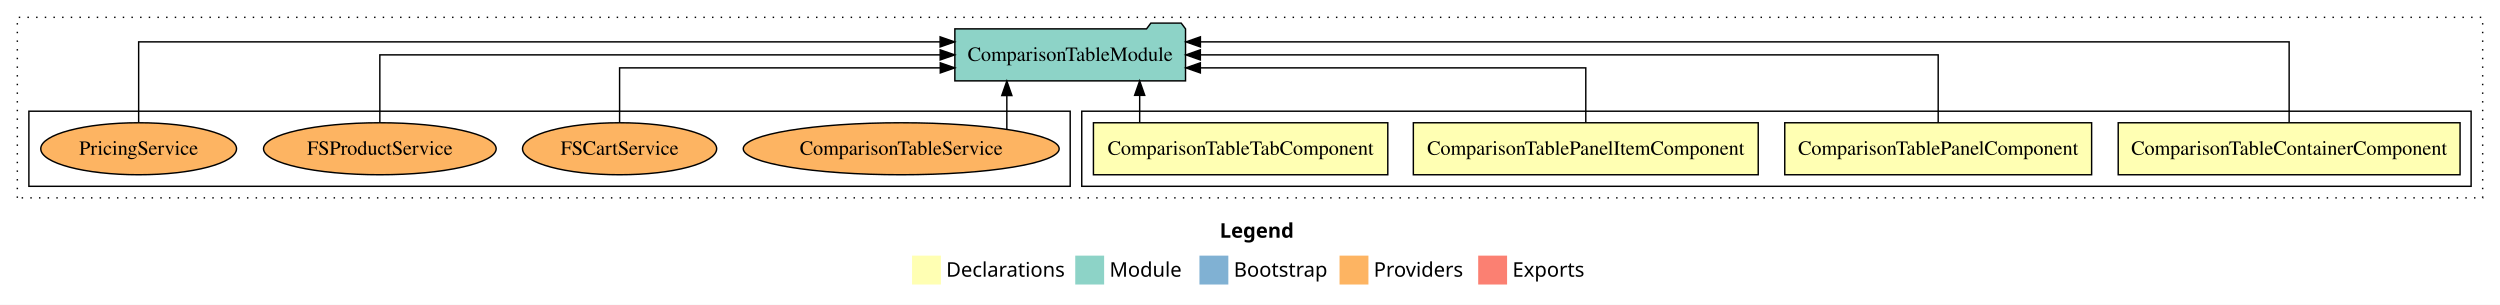
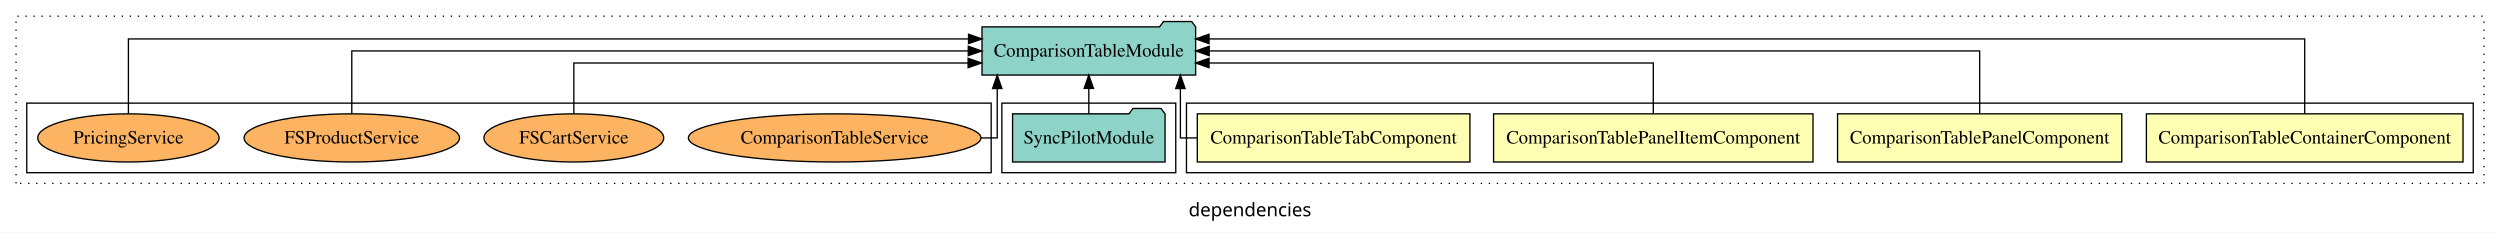
- <svg xmlns="http://www.w3.org/2000/svg" width="1731pt" height="211pt" viewBox="0.00 0.00 1731.00 211.00">
-   <g id="graph0" class="graph" transform="scale(1 1) rotate(0) translate(4 207)">
-     <polygon fill="white" stroke="transparent" points="-4,4 -4,-207 1727,-207 1727,4 -4,4" />
-     <text text-anchor="start" x="840.51" y="-42.4" font-family="sans-serif" font-weight="bold" font-size="14.00">Legend</text>
-     <polygon fill="#ffffb3" stroke="transparent" points="627.5,-10 627.5,-30 647.5,-30 647.5,-10 627.5,-10" />
-     <text text-anchor="start" x="651.13" y="-15.4" font-family="sans-serif" font-size="14.00">  Declarations</text>
-     <polygon fill="#8dd3c7" stroke="transparent" points="740.5,-10 740.5,-30 760.5,-30 760.5,-10 740.5,-10" />
-     <text text-anchor="start" x="764.23" y="-15.4" font-family="sans-serif" font-size="14.00">  Module</text>
-     <polygon fill="#80b1d3" stroke="transparent" points="826.5,-10 826.5,-30 846.5,-30 846.5,-10 826.5,-10" />
-     <text text-anchor="start" x="850.28" y="-15.4" font-family="sans-serif" font-size="14.00">  Bootstrap</text>
-     <polygon fill="#fdb462" stroke="transparent" points="923.5,-10 923.5,-30 943.5,-30 943.5,-10 923.5,-10" />
-     <text text-anchor="start" x="947.17" y="-15.4" font-family="sans-serif" font-size="14.00">  Providers</text>
-     <polygon fill="#fb8072" stroke="transparent" points="1019.5,-10 1019.5,-30 1039.5,-30 1039.5,-10 1019.5,-10" />
-     <text text-anchor="start" x="1043.23" y="-15.4" font-family="sans-serif" font-size="14.00">  Exports</text>
+ <svg xmlns="http://www.w3.org/2000/svg" width="1869pt" height="174pt" viewBox="0.00 0.00 1869.00 173.80">
+   <g id="graph0" class="graph" transform="scale(1 1) rotate(0) translate(4 169.8)">
+     <polygon fill="white" stroke="transparent" points="-4,4 -4,-169.8 1865,-169.8 1865,4 -4,4" />
+     <text text-anchor="middle" x="930.5" y="-8.2" font-family="sans-serif" font-size="14.00">dependencies</text>
    <g id="clust1" class="cluster">
-       <polygon fill="none" stroke="black" stroke-dasharray="1,5" points="8,-70 8,-195 1715,-195 1715,-70 8,-70" />
+       <polygon fill="none" stroke="black" stroke-dasharray="1,5" points="8,-32.8 8,-157.8 1853,-157.8 1853,-32.8 8,-32.8" />
    </g>
    <g id="clust2" class="cluster">
-       <polygon fill="none" stroke="black" points="745,-78 745,-130 1707,-130 1707,-78 745,-78" />
+       <polygon fill="none" stroke="black" points="883,-40.8 883,-92.8 1845,-92.8 1845,-40.8 883,-40.8" />
+     </g>
+     <g id="clust7" class="cluster">
+       <polygon fill="none" stroke="black" points="745,-40.8 745,-92.8 875,-92.8 875,-40.8 745,-40.8" />
    </g>
    <g id="clust10" class="cluster">
-       <polygon fill="none" stroke="black" points="16,-78 16,-130 737,-130 737,-78 16,-78" />
+       <polygon fill="none" stroke="black" points="16,-40.8 16,-92.8 737,-92.8 737,-40.8 16,-40.8" />
    </g>
    <g id="node1" class="node">
-       <polygon fill="#ffffb3" stroke="black" points="1699.35,-122 1462.65,-122 1462.65,-86 1699.35,-86 1699.35,-122" />
-       <text text-anchor="middle" x="1581" y="-99.8" font-family="Times,serif" font-size="14.00">ComparisonTableContainerComponent</text>
+       <polygon fill="#ffffb3" stroke="black" points="1837.35,-84.8 1600.65,-84.8 1600.65,-48.8 1837.35,-48.8 1837.35,-84.8" />
+       <text text-anchor="middle" x="1719" y="-62.6" font-family="Times,serif" font-size="14.00">ComparisonTableContainerComponent</text>
    </g>
    <g id="node5" class="node">
-       <polygon fill="#8dd3c7" stroke="black" points="816.86,-187 813.86,-191 792.86,-191 789.86,-187 657.14,-187 657.14,-151 816.86,-151 816.86,-187" />
-       <text text-anchor="middle" x="737" y="-164.8" font-family="Times,serif" font-size="14.00">ComparisonTableModule</text>
+       <polygon fill="#8dd3c7" stroke="black" points="889.86,-149.8 886.86,-153.8 865.86,-153.8 862.86,-149.8 730.14,-149.8 730.14,-113.8 889.86,-113.8 889.86,-149.8" />
+       <text text-anchor="middle" x="810" y="-127.6" font-family="Times,serif" font-size="14.00">ComparisonTableModule</text>
    </g>
    <g id="edge1" class="edge">
-       <path fill="none" stroke="black" d="M1581,-122.29C1581,-144.21 1581,-178 1581,-178 1581,-178 827.16,-178 827.16,-178" />
-       <polygon fill="black" stroke="black" points="827.16,-174.5 817.16,-178 827.16,-181.5 827.16,-174.5" />
+       <path fill="none" stroke="black" d="M1719,-85.09C1719,-107.01 1719,-140.8 1719,-140.8 1719,-140.8 899.87,-140.8 899.87,-140.8" />
+       <polygon fill="black" stroke="black" points="899.87,-137.3 889.87,-140.8 899.87,-144.3 899.87,-137.3" />
    </g>
    <g id="node2" class="node">
-       <polygon fill="#ffffb3" stroke="black" points="1444.24,-122 1231.76,-122 1231.76,-86 1444.24,-86 1444.24,-122" />
-       <text text-anchor="middle" x="1338" y="-99.8" font-family="Times,serif" font-size="14.00">ComparisonTablePanelComponent</text>
+       <polygon fill="#ffffb3" stroke="black" points="1582.24,-84.8 1369.76,-84.8 1369.76,-48.8 1582.24,-48.8 1582.24,-84.8" />
+       <text text-anchor="middle" x="1476" y="-62.6" font-family="Times,serif" font-size="14.00">ComparisonTablePanelComponent</text>
    </g>
    <g id="edge2" class="edge">
-       <path fill="none" stroke="black" d="M1338,-122.11C1338,-141.34 1338,-169 1338,-169 1338,-169 827.12,-169 827.12,-169" />
-       <polygon fill="black" stroke="black" points="827.12,-165.5 817.12,-169 827.12,-172.5 827.12,-165.5" />
+       <path fill="none" stroke="black" d="M1476,-84.91C1476,-104.14 1476,-131.8 1476,-131.8 1476,-131.8 900,-131.8 900,-131.8" />
+       <polygon fill="black" stroke="black" points="900,-128.3 890,-131.8 900,-135.3 900,-128.3" />
    </g>
    <g id="node3" class="node">
-       <polygon fill="#ffffb3" stroke="black" points="1213.4,-122 974.6,-122 974.6,-86 1213.4,-86 1213.4,-122" />
-       <text text-anchor="middle" x="1094" y="-99.8" font-family="Times,serif" font-size="14.00">ComparisonTablePanelItemComponent</text>
+       <polygon fill="#ffffb3" stroke="black" points="1351.4,-84.8 1112.6,-84.8 1112.6,-48.8 1351.4,-48.8 1351.4,-84.8" />
+       <text text-anchor="middle" x="1232" y="-62.6" font-family="Times,serif" font-size="14.00">ComparisonTablePanelItemComponent</text>
    </g>
    <g id="edge3" class="edge">
-       <path fill="none" stroke="black" d="M1094,-122.03C1094,-138.4 1094,-160 1094,-160 1094,-160 827.12,-160 827.12,-160" />
-       <polygon fill="black" stroke="black" points="827.12,-156.5 817.12,-160 827.12,-163.5 827.12,-156.5" />
+       <path fill="none" stroke="black" d="M1232,-84.83C1232,-101.2 1232,-122.8 1232,-122.8 1232,-122.8 899.87,-122.8 899.87,-122.8" />
+       <polygon fill="black" stroke="black" points="899.87,-119.3 889.87,-122.8 899.87,-126.3 899.87,-119.3" />
    </g>
    <g id="node4" class="node">
-       <polygon fill="#ffffb3" stroke="black" points="956.91,-122 753.09,-122 753.09,-86 956.91,-86 956.91,-122" />
-       <text text-anchor="middle" x="855" y="-99.8" font-family="Times,serif" font-size="14.00">ComparisonTableTabComponent</text>
+       <polygon fill="#ffffb3" stroke="black" points="1094.91,-84.8 891.09,-84.8 891.09,-48.8 1094.91,-48.8 1094.91,-84.8" />
+       <text text-anchor="middle" x="993" y="-62.6" font-family="Times,serif" font-size="14.00">ComparisonTableTabComponent</text>
    </g>
    <g id="edge4" class="edge">
-       <path fill="none" stroke="black" d="M785.11,-122.11C785.11,-122.11 785.11,-140.99 785.11,-140.99" />
-       <polygon fill="black" stroke="black" points="781.61,-140.99 785.11,-150.99 788.61,-140.99 781.61,-140.99" />
+       <path fill="none" stroke="black" d="M891.16,-66.8C883.37,-66.8 878.47,-66.8 878.47,-66.8 878.47,-66.8 878.47,-103.69 878.47,-103.69" />
+       <polygon fill="black" stroke="black" points="874.97,-103.69 878.47,-113.69 881.97,-103.69 874.97,-103.69" />
    </g>
    <g id="node6" class="node">
-       <ellipse fill="#fdb462" stroke="black" cx="620" cy="-104" rx="109.37" ry="18" />
-       <text text-anchor="middle" x="620" y="-99.8" font-family="Times,serif" font-size="14.00">ComparisonTableService</text>
+       <polygon fill="#8dd3c7" stroke="black" points="867,-84.8 864,-88.8 843,-88.8 840,-84.8 753,-84.8 753,-48.8 867,-48.8 867,-84.8" />
+       <text text-anchor="middle" x="810" y="-62.6" font-family="Times,serif" font-size="14.00">SyncPilotModule</text>
    </g>
    <g id="edge5" class="edge">
-       <path fill="none" stroke="black" d="M693.13,-117.47C693.13,-117.47 693.13,-140.86 693.13,-140.86" />
-       <polygon fill="black" stroke="black" points="689.63,-140.86 693.13,-150.86 696.63,-140.86 689.63,-140.86" />
+       <path fill="none" stroke="black" d="M810,-84.91C810,-84.91 810,-103.79 810,-103.79" />
+       <polygon fill="black" stroke="black" points="806.5,-103.79 810,-113.79 813.5,-103.79 806.5,-103.79" />
    </g>
    <g id="node7" class="node">
-       <ellipse fill="#fdb462" stroke="black" cx="425" cy="-104" rx="67.21" ry="18" />
-       <text text-anchor="middle" x="425" y="-99.8" font-family="Times,serif" font-size="14.00">FSCartService</text>
+       <ellipse fill="#fdb462" stroke="black" cx="620" cy="-66.8" rx="109.37" ry="18" />
+       <text text-anchor="middle" x="620" y="-62.6" font-family="Times,serif" font-size="14.00">ComparisonTableService</text>
    </g>
    <g id="edge6" class="edge">
-       <path fill="none" stroke="black" d="M425,-122.03C425,-138.4 425,-160 425,-160 425,-160 647.06,-160 647.06,-160" />
-       <polygon fill="black" stroke="black" points="647.06,-163.5 657.06,-160 647.06,-156.5 647.06,-163.5" />
+       <path fill="none" stroke="black" d="M729.44,-66.8C736.9,-66.8 741.53,-66.8 741.53,-66.8 741.53,-66.8 741.53,-103.69 741.53,-103.69" />
+       <polygon fill="black" stroke="black" points="738.03,-103.69 741.53,-113.69 745.03,-103.69 738.03,-103.69" />
    </g>
    <g id="node8" class="node">
-       <ellipse fill="#fdb462" stroke="black" cx="259" cy="-104" rx="80.54" ry="18" />
-       <text text-anchor="middle" x="259" y="-99.8" font-family="Times,serif" font-size="14.00">FSProductService</text>
+       <ellipse fill="#fdb462" stroke="black" cx="425" cy="-66.8" rx="67.21" ry="18" />
+       <text text-anchor="middle" x="425" y="-62.6" font-family="Times,serif" font-size="14.00">FSCartService</text>
    </g>
    <g id="edge7" class="edge">
-       <path fill="none" stroke="black" d="M259,-122.11C259,-141.34 259,-169 259,-169 259,-169 646.99,-169 646.99,-169" />
-       <polygon fill="black" stroke="black" points="646.99,-172.5 656.99,-169 646.99,-165.5 646.99,-172.5" />
+       <path fill="none" stroke="black" d="M425,-84.83C425,-101.2 425,-122.8 425,-122.8 425,-122.8 719.76,-122.8 719.76,-122.8" />
+       <polygon fill="black" stroke="black" points="719.76,-126.3 729.76,-122.8 719.76,-119.3 719.76,-126.3" />
    </g>
    <g id="node9" class="node">
-       <ellipse fill="#fdb462" stroke="black" cx="92" cy="-104" rx="67.77" ry="18" />
-       <text text-anchor="middle" x="92" y="-99.8" font-family="Times,serif" font-size="14.00">PricingService</text>
+       <ellipse fill="#fdb462" stroke="black" cx="259" cy="-66.8" rx="80.54" ry="18" />
+       <text text-anchor="middle" x="259" y="-62.6" font-family="Times,serif" font-size="14.00">FSProductService</text>
    </g>
    <g id="edge8" class="edge">
-       <path fill="none" stroke="black" d="M92,-122.29C92,-144.21 92,-178 92,-178 92,-178 646.94,-178 646.94,-178" />
-       <polygon fill="black" stroke="black" points="646.94,-181.5 656.94,-178 646.94,-174.5 646.94,-181.5" />
+       <path fill="none" stroke="black" d="M259,-84.91C259,-104.14 259,-131.8 259,-131.8 259,-131.8 719.88,-131.8 719.88,-131.8" />
+       <polygon fill="black" stroke="black" points="719.88,-135.3 729.88,-131.8 719.88,-128.3 719.88,-135.3" />
+     </g>
+     <g id="node10" class="node">
+       <ellipse fill="#fdb462" stroke="black" cx="92" cy="-66.8" rx="67.77" ry="18" />
+       <text text-anchor="middle" x="92" y="-62.6" font-family="Times,serif" font-size="14.00">PricingService</text>
+     </g>
+     <g id="edge9" class="edge">
+       <path fill="none" stroke="black" d="M92,-85.09C92,-107.01 92,-140.8 92,-140.8 92,-140.8 720.07,-140.8 720.07,-140.8" />
+       <polygon fill="black" stroke="black" points="720.07,-144.3 730.07,-140.8 720.07,-137.3 720.07,-144.3" />
    </g>
  </g>
</svg>
